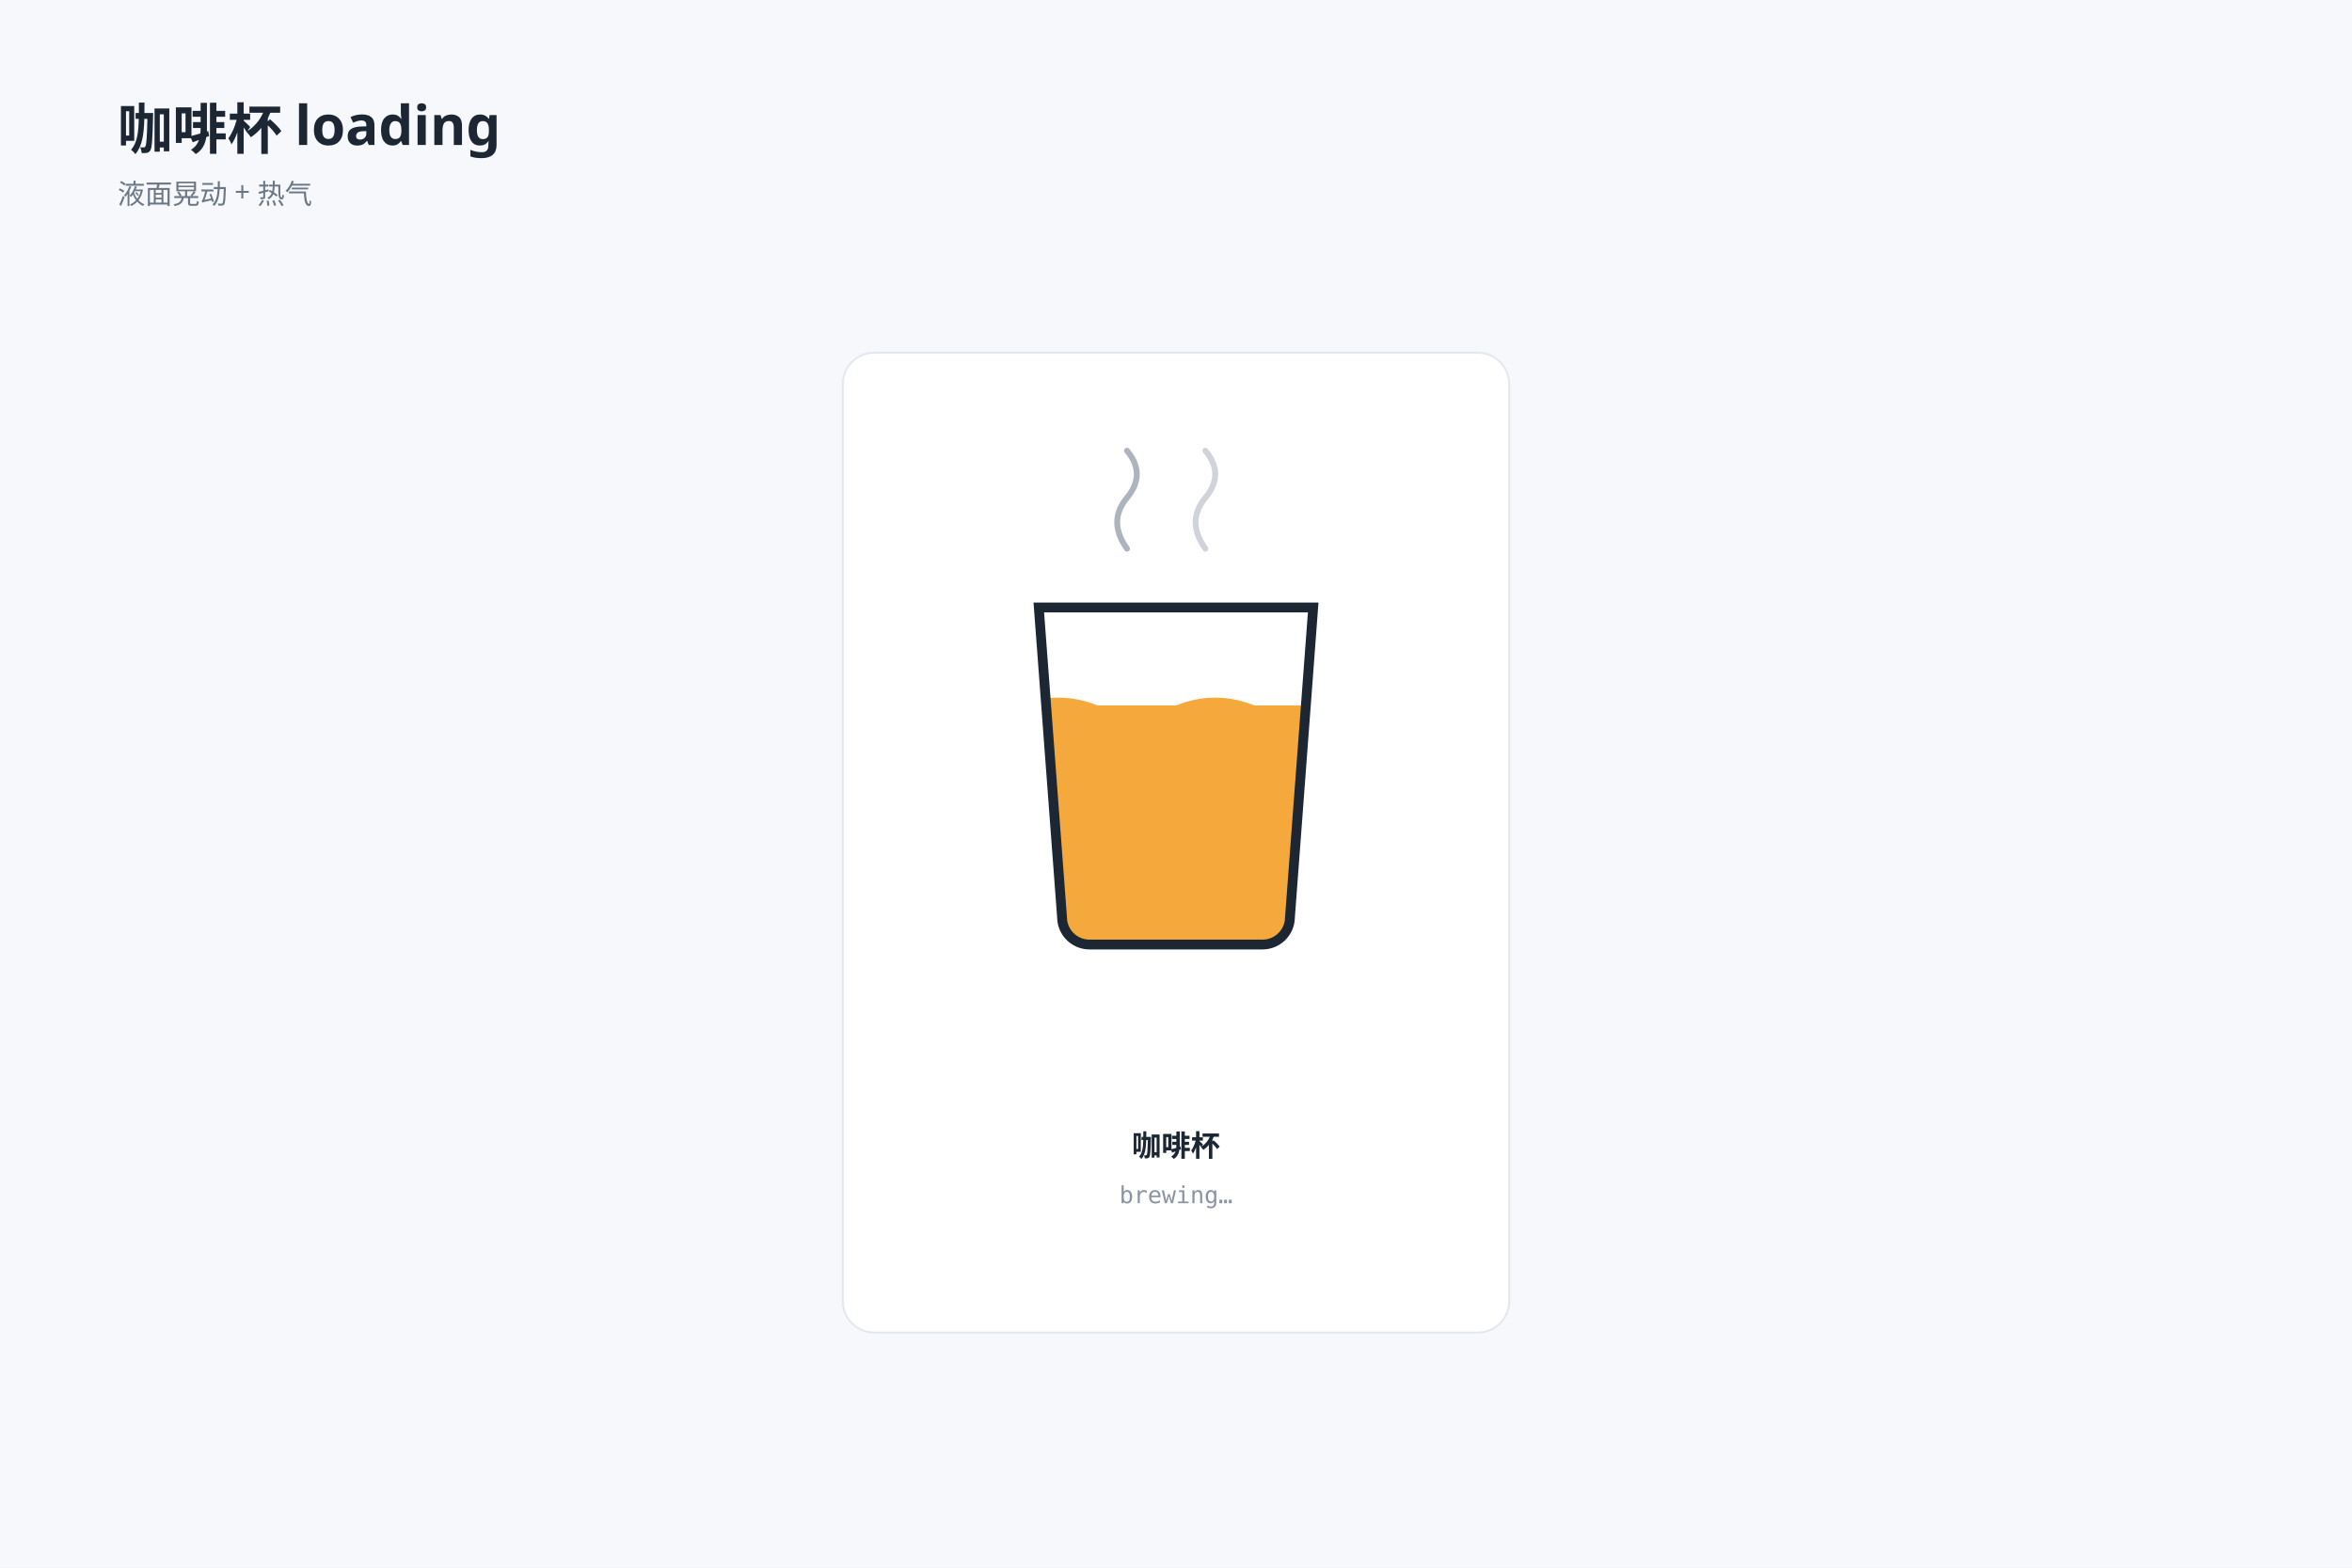
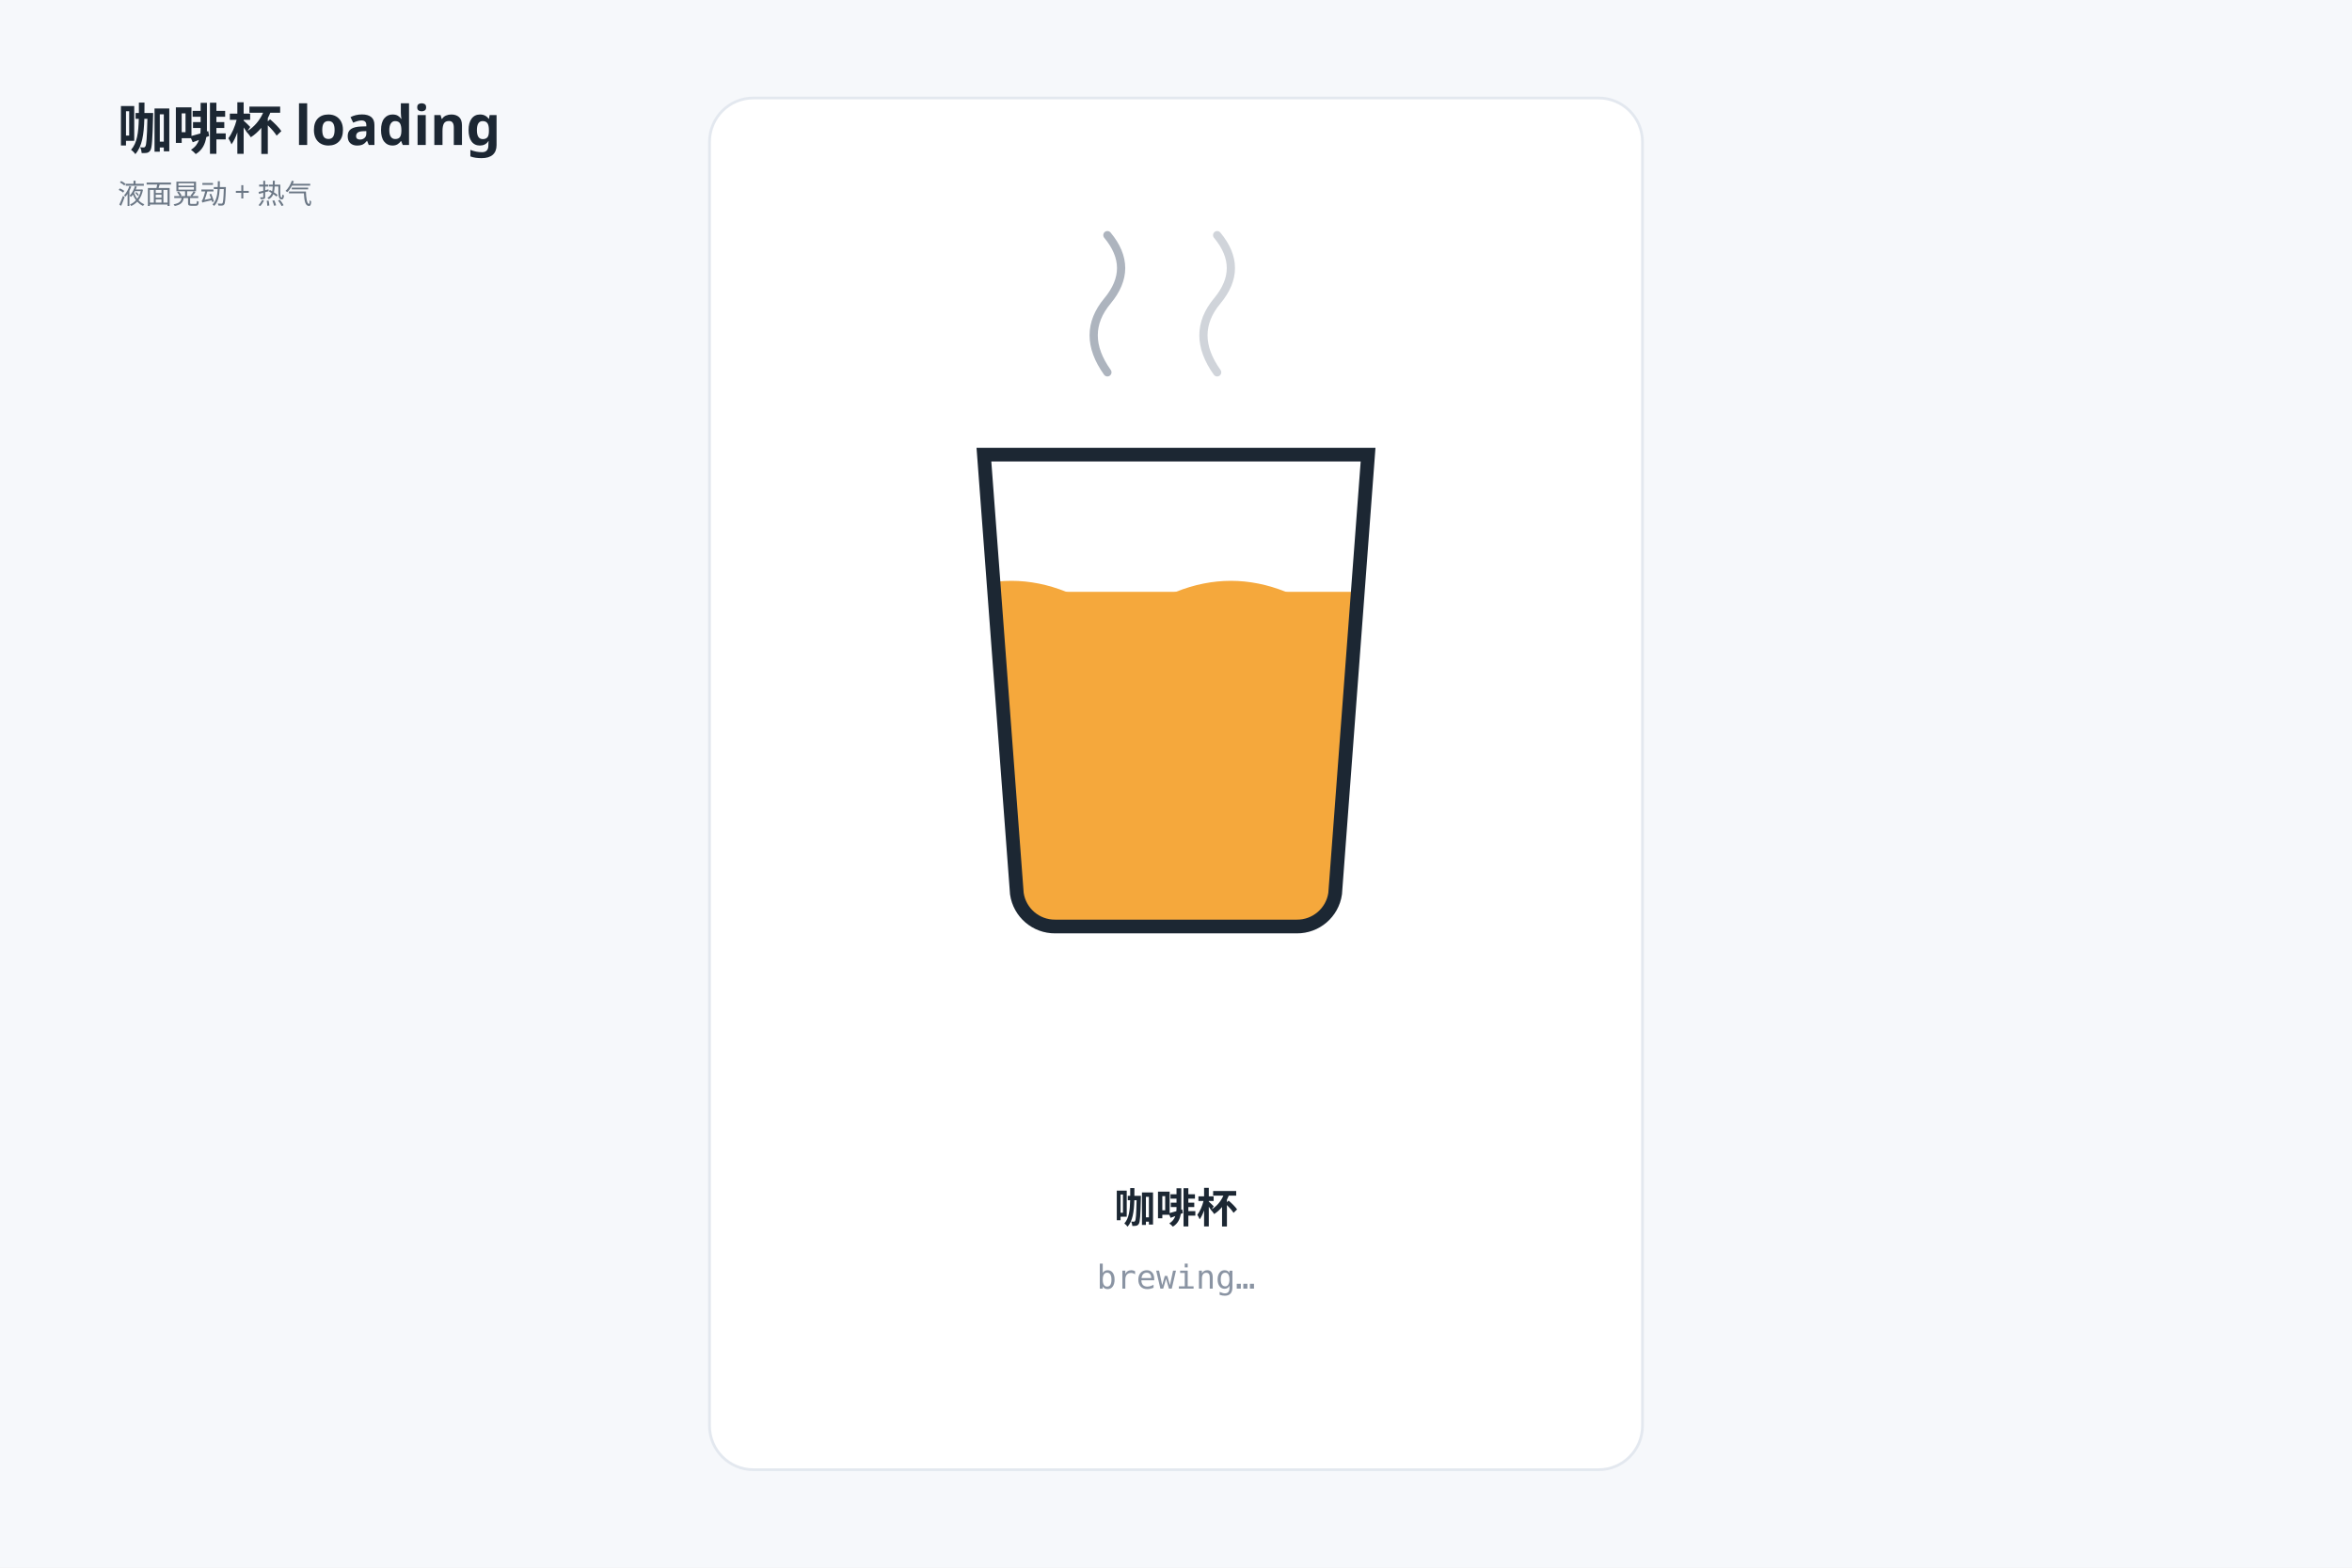
<svg xmlns="http://www.w3.org/2000/svg" width="1200" height="800" viewBox="0 0 1200 800" font-family="PingFang SC, Hiragino Sans GB, Microsoft YaHei, sans-serif">
  <rect width="1200" height="800" fill="#f6f8fb" />
  <text x="60" y="76" font-size="28" font-weight="700" fill="#1c2733">咖啡杯 loading</text>
  <text x="60" y="104" font-size="14" fill="#6b7785">液面晃动 + 热气</text>
-   <g transform="translate(370,30)">
+   <g transform="translate(600,400) scale(1.4) translate(-230,-400)">
    <g>
      <rect x="60" y="150" width="340" height="500" rx="16" fill="#ffffff" stroke="#e3e8ef" />
      <clipPath id="cup">
        <path d="M 160 280 L 300 280 L 288 440 a 14 14 0 0 1 -14 12 H 186 a 14 14 0 0 1 -14 -12 Z" />
      </clipPath>
      <g clip-path="url(#cup)">
        <rect x="150" y="330" width="160" height="130" fill="#f5a83c" />
        <path d="M 150 330 q 20 -8 40 0 t 40 0 t 40 0 t 40 0 v 10 h -160 Z" fill="#f5a83c">
          <animate attributeName="d" values="M 150 330 q 20 -8 40 0 t 40 0 t 40 0 t 40 0 v 10 h -160 Z; M 150 334 q 20 8 40 0 t 40 0 t 40 0 t 40 0 v 6 h -160 Z; M 150 330 q 20 -8 40 0 t 40 0 t 40 0 t 40 0 v 10 h -160 Z" dur="1.4s" repeatCount="indefinite" />
        </path>
      </g>
      <path d="M 160 280 L 300 280 L 288 440 a 14 14 0 0 1 -14 12 H 186 a 14 14 0 0 1 -14 -12 Z" fill="none" stroke="#1c2733" stroke-width="5" />
      <path d="M 205 250 q -10 -14 0 -26 q 10 -12 0 -24" fill="none" stroke="#8a94a3" stroke-width="3" stroke-linecap="round" opacity="0.7">
        <animate attributeName="opacity" values="0.7;0.15;0.7" dur="1.8s" repeatCount="indefinite" />
      </path>
      <path d="M 245 250 q -10 -14 0 -26 q 10 -12 0 -24" fill="none" stroke="#8a94a3" stroke-width="3" stroke-linecap="round" opacity="0.4">
        <animate attributeName="opacity" values="0.4;0.8;0.4" dur="1.8s" begin="0.6s" repeatCount="indefinite" />
      </path>
      <text x="230" y="560" font-size="15" fill="#1c2733" text-anchor="middle" font-weight="600">咖啡杯</text>
      <text x="230" y="584" font-size="12" fill="#8a94a3" text-anchor="middle" font-family="SFMono-Regular, Menlo, monospace">brewing…</text>
    </g>
  </g>
</svg>
